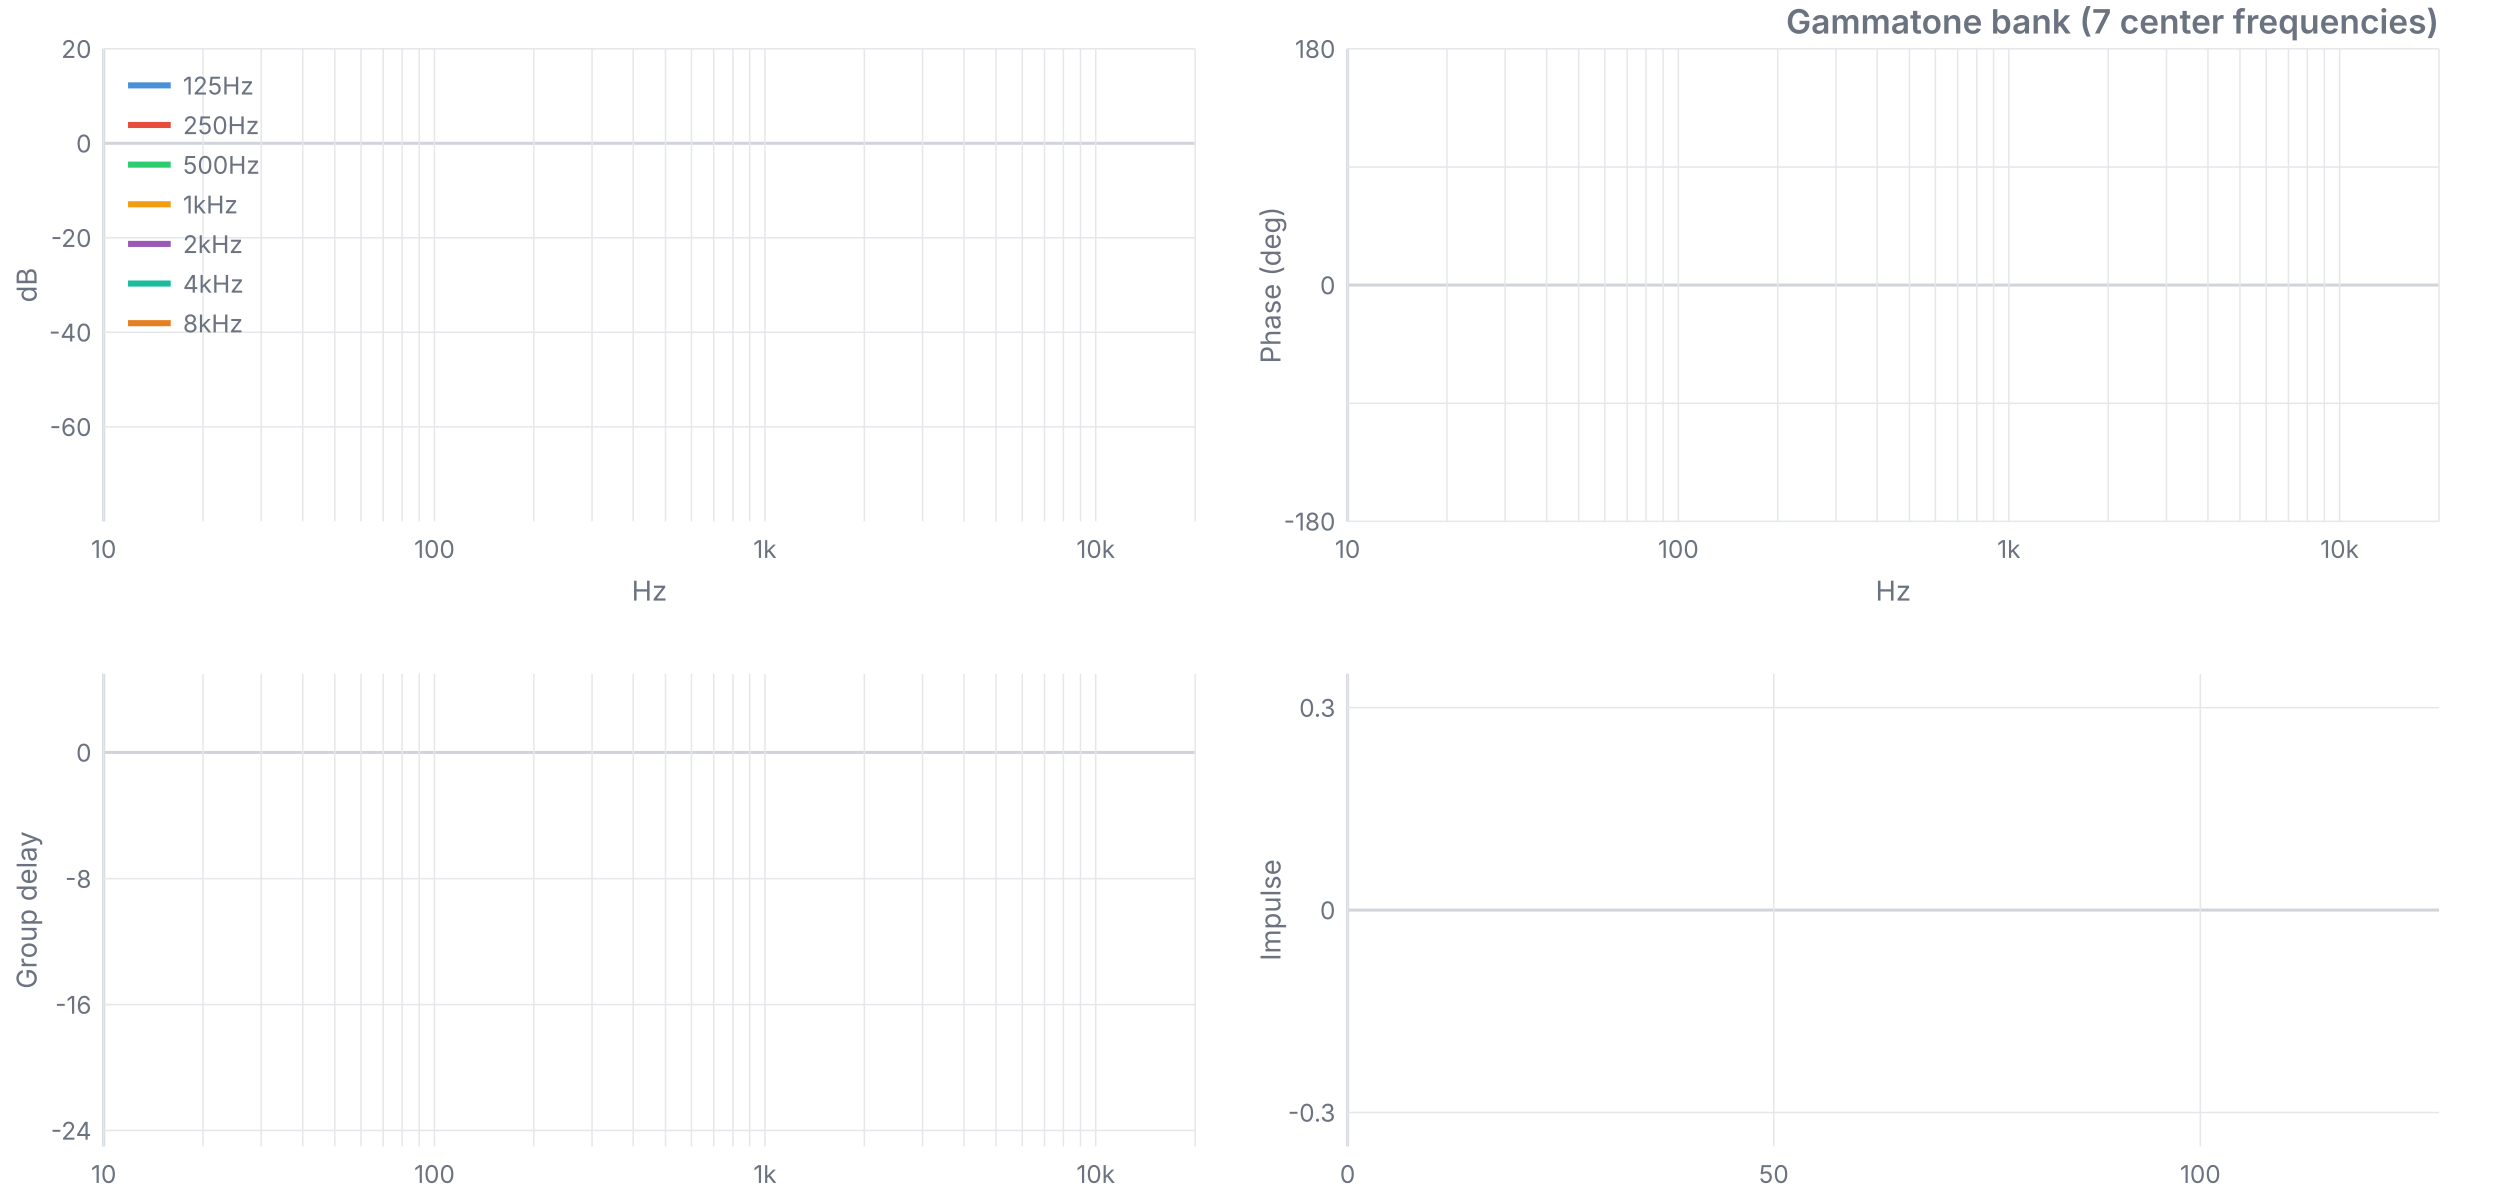
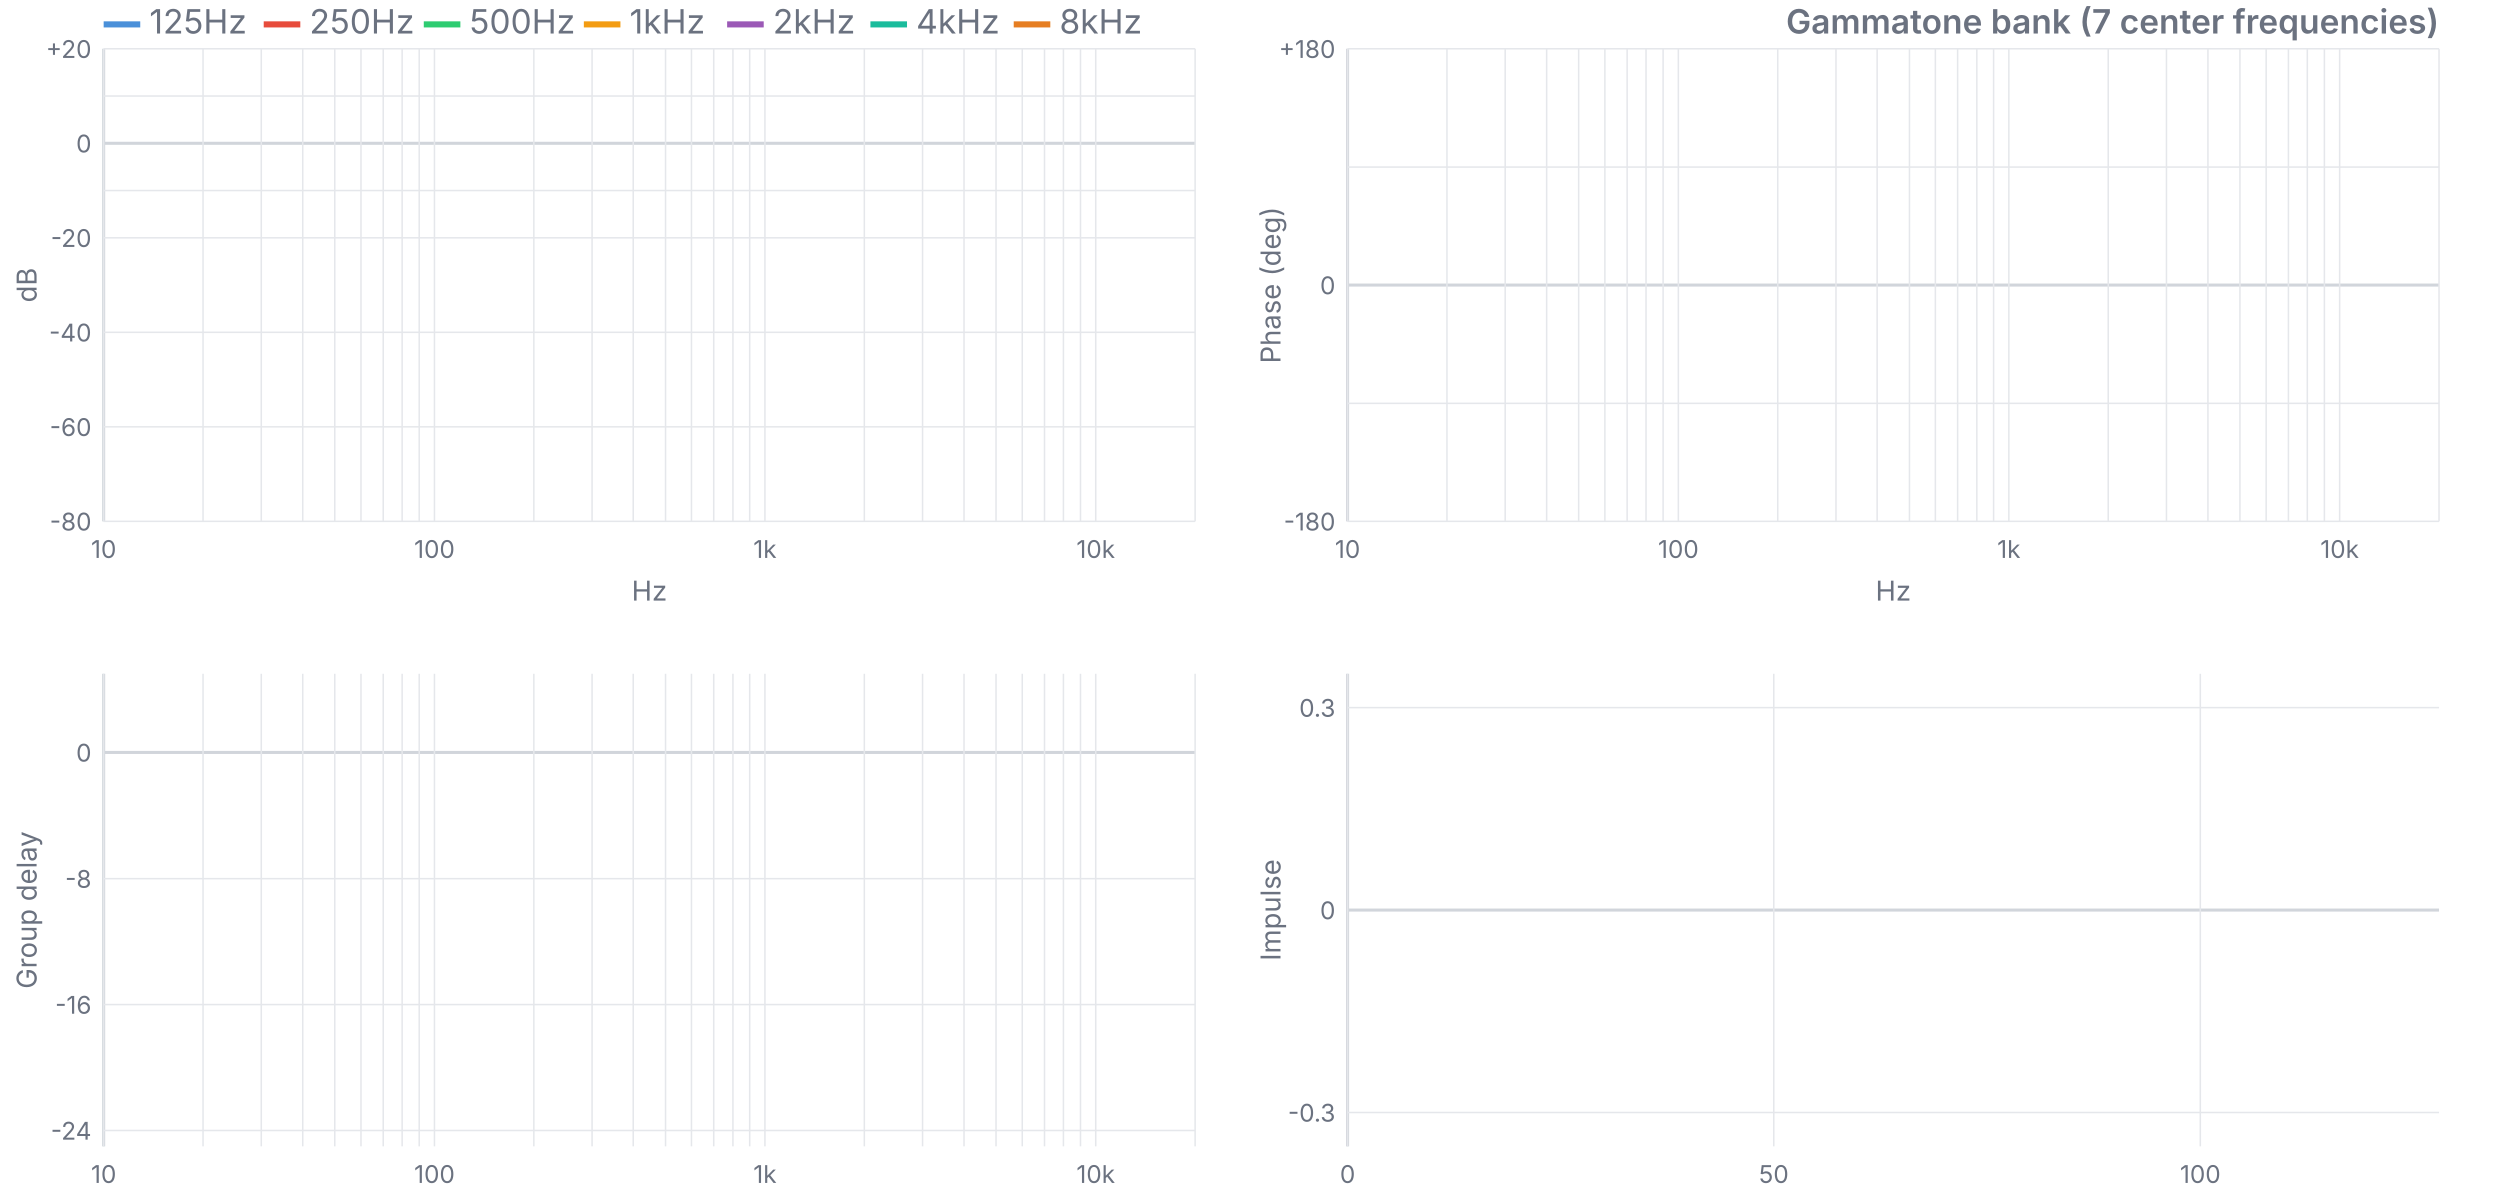
<svg xmlns="http://www.w3.org/2000/svg" viewBox="0 0 820 392" style="font-family:system-ui,-apple-system,sans-serif">
+   <defs>
+     <clipPath id="clip1">
+       <rect x="34" y="16" width="358" height="155" />
+     </clipPath>
+     <clipPath id="clip2">
+       <rect x="442" y="16" width="358" height="155" />
+     </clipPath>
+     <clipPath id="clip3">
+       <rect x="34" y="221" width="358" height="155" />
+     </clipPath>
+     <clipPath id="clip4">
+       <rect x="442" y="221" width="358" height="155" />
+     </clipPath>
+   </defs>
  <text x="800" y="11" text-anchor="end" font-size="11" font-weight="600" fill="#6b7280">Gammatone bank (7 center frequencies)</text>
  <line x1="34" y1="16" x2="34" y2="171" stroke="#d1d5db" />
  <line x1="34" y1="47.0" x2="392" y2="47.0" stroke="#d1d5db" />
  <text x="213" y="197" text-anchor="middle" font-size="9" fill="#6b7280">Hz</text>
  <text x="12" y="93.5" text-anchor="middle" font-size="9" fill="#6b7280" transform="rotate(-90 12 93.5)">dB</text>
  <line x1="66.6" y1="16" x2="66.6" y2="171" stroke="#e5e7eb" stroke-width="0.5" />
  <line x1="85.7" y1="16" x2="85.7" y2="171" stroke="#e5e7eb" stroke-width="0.5" />
  <line x1="99.3" y1="16" x2="99.3" y2="171" stroke="#e5e7eb" stroke-width="0.5" />
  <line x1="109.8" y1="16" x2="109.8" y2="171" stroke="#e5e7eb" stroke-width="0.5" />
  <line x1="118.4" y1="16" x2="118.4" y2="171" stroke="#e5e7eb" stroke-width="0.5" />
  <line x1="125.7" y1="16" x2="125.7" y2="171" stroke="#e5e7eb" stroke-width="0.5" />
  <line x1="131.9" y1="16" x2="131.9" y2="171" stroke="#e5e7eb" stroke-width="0.5" />
  <line x1="137.5" y1="16" x2="137.5" y2="171" stroke="#e5e7eb" stroke-width="0.5" />
  <line x1="175.1" y1="16" x2="175.1" y2="171" stroke="#e5e7eb" stroke-width="0.5" />
  <line x1="194.2" y1="16" x2="194.2" y2="171" stroke="#e5e7eb" stroke-width="0.5" />
  <line x1="207.7" y1="16" x2="207.7" y2="171" stroke="#e5e7eb" stroke-width="0.5" />
  <line x1="218.3" y1="16" x2="218.3" y2="171" stroke="#e5e7eb" stroke-width="0.5" />
  <line x1="226.8" y1="16" x2="226.8" y2="171" stroke="#e5e7eb" stroke-width="0.5" />
  <line x1="234.1" y1="16" x2="234.1" y2="171" stroke="#e5e7eb" stroke-width="0.5" />
  <line x1="240.4" y1="16" x2="240.4" y2="171" stroke="#e5e7eb" stroke-width="0.5" />
  <line x1="245.9" y1="16" x2="245.9" y2="171" stroke="#e5e7eb" stroke-width="0.5" />
  <line x1="283.5" y1="16" x2="283.5" y2="171" stroke="#e5e7eb" stroke-width="0.5" />
  <line x1="302.6" y1="16" x2="302.6" y2="171" stroke="#e5e7eb" stroke-width="0.5" />
  <line x1="316.2" y1="16" x2="316.2" y2="171" stroke="#e5e7eb" stroke-width="0.5" />
  <line x1="326.7" y1="16" x2="326.7" y2="171" stroke="#e5e7eb" stroke-width="0.5" />
  <line x1="335.3" y1="16" x2="335.3" y2="171" stroke="#e5e7eb" stroke-width="0.5" />
  <line x1="342.6" y1="16" x2="342.6" y2="171" stroke="#e5e7eb" stroke-width="0.5" />
  <line x1="348.8" y1="16" x2="348.8" y2="171" stroke="#e5e7eb" stroke-width="0.5" />
  <line x1="354.4" y1="16" x2="354.4" y2="171" stroke="#e5e7eb" stroke-width="0.5" />
  <line x1="392.0" y1="16" x2="392.0" y2="171" stroke="#e5e7eb" stroke-width="0.5" />
  <line x1="34.0" y1="16" x2="34.0" y2="171" stroke="#e5e7eb" stroke-width="0.5" />
  <text x="34.0" y="183" text-anchor="middle" font-size="8" fill="#6b7280">10</text>
  <line x1="142.5" y1="16" x2="142.5" y2="171" stroke="#e5e7eb" stroke-width="0.5" />
  <text x="142.5" y="183" text-anchor="middle" font-size="8" fill="#6b7280">100</text>
  <line x1="250.9" y1="16" x2="250.9" y2="171" stroke="#e5e7eb" stroke-width="0.5" />
  <text x="250.9" y="183" text-anchor="middle" font-size="8" fill="#6b7280">1k</text>
  <line x1="359.4" y1="16" x2="359.4" y2="171" stroke="#e5e7eb" stroke-width="0.5" />
  <text x="359.4" y="183" text-anchor="middle" font-size="8" fill="#6b7280">10k</text>
+   <line x1="34" y1="171.0" x2="392" y2="171.0" stroke="#e5e7eb" stroke-width="0.5" />
  <line x1="34" y1="140.0" x2="392" y2="140.0" stroke="#e5e7eb" stroke-width="0.5" />
  <line x1="34" y1="109.0" x2="392" y2="109.0" stroke="#e5e7eb" stroke-width="0.5" />
  <line x1="34" y1="78.0" x2="392" y2="78.0" stroke="#e5e7eb" stroke-width="0.5" />
  <line x1="34" y1="16.0" x2="392" y2="16.0" stroke="#e5e7eb" stroke-width="0.5" />
+   <line x1="34" y1="62.5" x2="392" y2="62.5" stroke="#e5e7eb" stroke-width="0.5" />
+   <line x1="34" y1="31.5" x2="392" y2="31.5" stroke="#e5e7eb" stroke-width="0.5" />
+   <text x="30" y="174.0" text-anchor="end" font-size="8" fill="#6b7280">-80</text>
  <text x="30" y="143.0" text-anchor="end" font-size="8" fill="#6b7280">-60</text>
  <text x="30" y="112.0" text-anchor="end" font-size="8" fill="#6b7280">-40</text>
  <text x="30" y="81.0" text-anchor="end" font-size="8" fill="#6b7280">-20</text>
  <text x="30" y="50.0" text-anchor="end" font-size="8" fill="#6b7280">0</text>
-   <text x="30" y="19.0" text-anchor="end" font-size="8" fill="#6b7280">20</text>
+   <text x="30" y="19.0" text-anchor="end" font-size="8" fill="#6b7280">+20</text>
  <line x1="442" y1="16" x2="442" y2="171" stroke="#d1d5db" />
  <line x1="442" y1="93.5" x2="800" y2="93.5" stroke="#d1d5db" />
  <text x="621" y="197" text-anchor="middle" font-size="9" fill="#6b7280">Hz</text>
  <text x="420" y="93.5" text-anchor="middle" font-size="9" fill="#6b7280" transform="rotate(-90 420 93.5)">Phase (deg)</text>
  <line x1="474.6" y1="16" x2="474.6" y2="171" stroke="#e5e7eb" stroke-width="0.5" />
  <line x1="493.7" y1="16" x2="493.7" y2="171" stroke="#e5e7eb" stroke-width="0.5" />
  <line x1="507.3" y1="16" x2="507.3" y2="171" stroke="#e5e7eb" stroke-width="0.5" />
  <line x1="517.8" y1="16" x2="517.8" y2="171" stroke="#e5e7eb" stroke-width="0.5" />
  <line x1="526.4" y1="16" x2="526.4" y2="171" stroke="#e5e7eb" stroke-width="0.5" />
  <line x1="533.7" y1="16" x2="533.7" y2="171" stroke="#e5e7eb" stroke-width="0.5" />
  <line x1="539.9" y1="16" x2="539.9" y2="171" stroke="#e5e7eb" stroke-width="0.5" />
  <line x1="545.5" y1="16" x2="545.5" y2="171" stroke="#e5e7eb" stroke-width="0.5" />
  <line x1="583.1" y1="16" x2="583.1" y2="171" stroke="#e5e7eb" stroke-width="0.5" />
  <line x1="602.2" y1="16" x2="602.2" y2="171" stroke="#e5e7eb" stroke-width="0.5" />
  <line x1="615.7" y1="16" x2="615.7" y2="171" stroke="#e5e7eb" stroke-width="0.5" />
  <line x1="626.3" y1="16" x2="626.3" y2="171" stroke="#e5e7eb" stroke-width="0.5" />
  <line x1="634.8" y1="16" x2="634.8" y2="171" stroke="#e5e7eb" stroke-width="0.5" />
  <line x1="642.1" y1="16" x2="642.1" y2="171" stroke="#e5e7eb" stroke-width="0.5" />
  <line x1="648.4" y1="16" x2="648.4" y2="171" stroke="#e5e7eb" stroke-width="0.5" />
  <line x1="653.9" y1="16" x2="653.9" y2="171" stroke="#e5e7eb" stroke-width="0.5" />
  <line x1="691.5" y1="16" x2="691.5" y2="171" stroke="#e5e7eb" stroke-width="0.5" />
  <line x1="710.6" y1="16" x2="710.6" y2="171" stroke="#e5e7eb" stroke-width="0.5" />
  <line x1="724.2" y1="16" x2="724.2" y2="171" stroke="#e5e7eb" stroke-width="0.5" />
  <line x1="734.7" y1="16" x2="734.7" y2="171" stroke="#e5e7eb" stroke-width="0.5" />
  <line x1="743.3" y1="16" x2="743.3" y2="171" stroke="#e5e7eb" stroke-width="0.5" />
  <line x1="750.6" y1="16" x2="750.6" y2="171" stroke="#e5e7eb" stroke-width="0.5" />
  <line x1="756.8" y1="16" x2="756.8" y2="171" stroke="#e5e7eb" stroke-width="0.5" />
  <line x1="762.4" y1="16" x2="762.4" y2="171" stroke="#e5e7eb" stroke-width="0.5" />
  <line x1="800.0" y1="16" x2="800.0" y2="171" stroke="#e5e7eb" stroke-width="0.5" />
  <line x1="442.0" y1="16" x2="442.0" y2="171" stroke="#e5e7eb" stroke-width="0.5" />
  <text x="442.0" y="183" text-anchor="middle" font-size="8" fill="#6b7280">10</text>
  <line x1="550.5" y1="16" x2="550.5" y2="171" stroke="#e5e7eb" stroke-width="0.5" />
  <text x="550.5" y="183" text-anchor="middle" font-size="8" fill="#6b7280">100</text>
  <line x1="658.9" y1="16" x2="658.9" y2="171" stroke="#e5e7eb" stroke-width="0.5" />
  <text x="658.9" y="183" text-anchor="middle" font-size="8" fill="#6b7280">1k</text>
  <line x1="767.4" y1="16" x2="767.4" y2="171" stroke="#e5e7eb" stroke-width="0.5" />
  <text x="767.4" y="183" text-anchor="middle" font-size="8" fill="#6b7280">10k</text>
  <line x1="442" y1="54.8" x2="800" y2="54.8" stroke="#e5e7eb" stroke-width="0.5" />
  <line x1="442" y1="132.3" x2="800" y2="132.3" stroke="#e5e7eb" stroke-width="0.5" />
  <line x1="442" y1="16.0" x2="800" y2="16.0" stroke="#e5e7eb" stroke-width="0.5" />
-   <text x="438" y="19.0" text-anchor="end" font-size="8" fill="#6b7280">180</text>
+   <text x="438" y="19.0" text-anchor="end" font-size="8" fill="#6b7280">+180</text>
  <text x="438" y="96.5" text-anchor="end" font-size="8" fill="#6b7280">0</text>
  <line x1="442" y1="171.0" x2="800" y2="171.0" stroke="#e5e7eb" stroke-width="0.5" />
  <text x="438" y="174.0" text-anchor="end" font-size="8" fill="#6b7280">-180</text>
  <line x1="34" y1="221" x2="34" y2="376" stroke="#d1d5db" />
  <line x1="34" y1="246.8" x2="392" y2="246.8" stroke="#d1d5db" />
  <text x="213" y="402" text-anchor="middle" font-size="9" fill="#6b7280">Hz</text>
  <text x="12" y="298.5" text-anchor="middle" font-size="9" fill="#6b7280" transform="rotate(-90 12 298.5)">Group delay</text>
  <line x1="66.6" y1="221" x2="66.6" y2="376" stroke="#e5e7eb" stroke-width="0.5" />
  <line x1="85.7" y1="221" x2="85.7" y2="376" stroke="#e5e7eb" stroke-width="0.5" />
  <line x1="99.3" y1="221" x2="99.3" y2="376" stroke="#e5e7eb" stroke-width="0.5" />
  <line x1="109.8" y1="221" x2="109.8" y2="376" stroke="#e5e7eb" stroke-width="0.5" />
  <line x1="118.4" y1="221" x2="118.4" y2="376" stroke="#e5e7eb" stroke-width="0.5" />
  <line x1="125.7" y1="221" x2="125.7" y2="376" stroke="#e5e7eb" stroke-width="0.5" />
  <line x1="131.9" y1="221" x2="131.9" y2="376" stroke="#e5e7eb" stroke-width="0.5" />
  <line x1="137.5" y1="221" x2="137.5" y2="376" stroke="#e5e7eb" stroke-width="0.5" />
  <line x1="175.1" y1="221" x2="175.1" y2="376" stroke="#e5e7eb" stroke-width="0.5" />
  <line x1="194.2" y1="221" x2="194.2" y2="376" stroke="#e5e7eb" stroke-width="0.5" />
  <line x1="207.7" y1="221" x2="207.7" y2="376" stroke="#e5e7eb" stroke-width="0.5" />
  <line x1="218.3" y1="221" x2="218.3" y2="376" stroke="#e5e7eb" stroke-width="0.5" />
  <line x1="226.8" y1="221" x2="226.8" y2="376" stroke="#e5e7eb" stroke-width="0.5" />
  <line x1="234.1" y1="221" x2="234.1" y2="376" stroke="#e5e7eb" stroke-width="0.5" />
  <line x1="240.4" y1="221" x2="240.4" y2="376" stroke="#e5e7eb" stroke-width="0.5" />
  <line x1="245.9" y1="221" x2="245.9" y2="376" stroke="#e5e7eb" stroke-width="0.5" />
  <line x1="283.5" y1="221" x2="283.5" y2="376" stroke="#e5e7eb" stroke-width="0.5" />
  <line x1="302.6" y1="221" x2="302.6" y2="376" stroke="#e5e7eb" stroke-width="0.5" />
  <line x1="316.2" y1="221" x2="316.2" y2="376" stroke="#e5e7eb" stroke-width="0.5" />
  <line x1="326.7" y1="221" x2="326.7" y2="376" stroke="#e5e7eb" stroke-width="0.5" />
  <line x1="335.3" y1="221" x2="335.3" y2="376" stroke="#e5e7eb" stroke-width="0.5" />
  <line x1="342.6" y1="221" x2="342.6" y2="376" stroke="#e5e7eb" stroke-width="0.5" />
  <line x1="348.8" y1="221" x2="348.8" y2="376" stroke="#e5e7eb" stroke-width="0.5" />
  <line x1="354.4" y1="221" x2="354.4" y2="376" stroke="#e5e7eb" stroke-width="0.5" />
  <line x1="392.0" y1="221" x2="392.0" y2="376" stroke="#e5e7eb" stroke-width="0.5" />
  <line x1="34.0" y1="221" x2="34.0" y2="376" stroke="#e5e7eb" stroke-width="0.5" />
  <text x="34.0" y="388" text-anchor="middle" font-size="8" fill="#6b7280">10</text>
  <line x1="142.5" y1="221" x2="142.5" y2="376" stroke="#e5e7eb" stroke-width="0.5" />
  <text x="142.5" y="388" text-anchor="middle" font-size="8" fill="#6b7280">100</text>
  <line x1="250.9" y1="221" x2="250.9" y2="376" stroke="#e5e7eb" stroke-width="0.5" />
  <text x="250.9" y="388" text-anchor="middle" font-size="8" fill="#6b7280">1k</text>
  <line x1="359.4" y1="221" x2="359.4" y2="376" stroke="#e5e7eb" stroke-width="0.5" />
  <text x="359.4" y="388" text-anchor="middle" font-size="8" fill="#6b7280">10k</text>
  <line x1="34" y1="370.8" x2="392" y2="370.8" stroke="#e5e7eb" stroke-width="0.5" />
  <text x="30" y="373.8" text-anchor="end" font-size="8" fill="#6b7280">-24</text>
  <line x1="34" y1="329.5" x2="392" y2="329.5" stroke="#e5e7eb" stroke-width="0.5" />
  <text x="30" y="332.5" text-anchor="end" font-size="8" fill="#6b7280">-16</text>
  <line x1="34" y1="288.2" x2="392" y2="288.2" stroke="#e5e7eb" stroke-width="0.5" />
  <text x="30" y="291.2" text-anchor="end" font-size="8" fill="#6b7280">-8</text>
  <text x="30" y="249.8" text-anchor="end" font-size="8" fill="#6b7280">0</text>
  <line x1="442" y1="221" x2="442" y2="376" stroke="#d1d5db" />
  <line x1="442" y1="298.5" x2="800" y2="298.5" stroke="#d1d5db" />
  <text x="621" y="402" text-anchor="middle" font-size="9" fill="#6b7280">Samples</text>
  <text x="420" y="298.5" text-anchor="middle" font-size="9" fill="#6b7280" transform="rotate(-90 420 298.5)">Impulse</text>
  <line x1="442.0" y1="221" x2="442.0" y2="376" stroke="#e5e7eb" stroke-width="0.5" />
  <text x="442.0" y="388" text-anchor="middle" font-size="8" fill="#6b7280">0</text>
  <line x1="581.8" y1="221" x2="581.8" y2="376" stroke="#e5e7eb" stroke-width="0.5" />
  <text x="581.8" y="388" text-anchor="middle" font-size="8" fill="#6b7280">50</text>
  <line x1="721.7" y1="221" x2="721.7" y2="376" stroke="#e5e7eb" stroke-width="0.5" />
  <text x="721.7" y="388" text-anchor="middle" font-size="8" fill="#6b7280">100</text>
  <line x1="442" y1="364.9" x2="800" y2="364.9" stroke="#e5e7eb" stroke-width="0.5" />
  <text x="438" y="367.9" text-anchor="end" font-size="8" fill="#6b7280">-0.3</text>
  <text x="438" y="301.5" text-anchor="end" font-size="8" fill="#6b7280">0</text>
  <line x1="442" y1="232.1" x2="800" y2="232.1" stroke="#e5e7eb" stroke-width="0.5" />
  <text x="438" y="235.1" text-anchor="end" font-size="8" fill="#6b7280">0.3</text>
-   <polyline points="442.0,NaN 444.8,NaN 447.6,NaN 450.4,NaN 453.2,NaN 456.0,NaN 458.8,NaN 461.6,NaN 464.4,NaN 467.2,NaN 470.0,NaN 472.8,NaN 475.6,NaN 478.4,NaN 481.2,NaN 484.0,NaN 486.8,NaN 489.5,NaN 492.3,NaN 495.1,NaN 497.9,NaN 500.7,NaN 503.5,NaN 506.3,NaN 509.1,NaN 511.9,NaN 514.7,NaN 517.5,NaN 520.3,NaN 523.1,NaN 525.9,NaN 528.7,NaN 531.5,NaN 534.3,NaN 537.1,NaN 539.9,NaN 542.7,NaN 545.5,NaN 548.3,NaN 551.1,NaN 553.9,NaN 556.7,NaN 559.5,NaN 562.3,NaN 565.1,NaN 567.9,NaN 570.7,NaN 573.5,NaN 576.3,NaN 579.0,NaN 581.8,NaN 584.6,NaN 587.4,NaN 590.2,NaN 593.0,NaN 595.8,NaN 598.6,NaN 601.4,NaN 604.2,NaN 607.0,NaN 609.8,NaN 612.6,NaN 615.4,NaN 618.2,NaN 621.0,NaN 623.8,NaN 626.6,NaN 629.4,NaN 632.2,NaN 635.0,NaN 637.8,NaN 640.6,NaN 643.4,NaN 646.2,NaN 649.0,NaN 651.8,NaN 654.6,NaN 657.4,NaN 660.2,NaN 663.0,NaN 665.8,NaN 668.5,NaN 671.3,NaN 674.1,NaN 676.9,NaN 679.7,NaN 682.5,NaN 685.3,NaN 688.1,NaN 690.9,NaN 693.7,NaN 696.5,NaN 699.3,NaN 702.1,NaN 704.9,NaN 707.7,NaN 710.5,NaN 713.3,NaN 716.1,NaN 718.9,NaN 721.7,NaN 724.5,NaN 727.3,NaN 730.1,NaN 732.9,NaN 735.7,NaN 738.5,NaN 741.3,NaN 744.1,NaN 746.9,NaN 749.7,NaN 752.5,NaN 755.3,NaN 758.0,NaN 760.8,NaN 763.6,NaN 766.4,NaN 769.2,NaN 772.0,NaN 774.8,NaN 777.6,NaN 780.4,NaN 783.2,NaN 786.0,NaN 788.8,NaN 791.6,NaN 794.4,NaN 797.2,NaN" fill="none" stroke="#4a90d9" stroke-width="1.2" stroke-linejoin="round" />
-   <polyline points="442.0,NaN 444.8,NaN 447.6,NaN 450.4,NaN 453.2,NaN 456.0,NaN 458.8,NaN 461.6,NaN 464.4,NaN 467.2,NaN 470.0,NaN 472.8,NaN 475.6,NaN 478.4,NaN 481.2,NaN 484.0,NaN 486.8,NaN 489.5,NaN 492.3,NaN 495.1,NaN 497.9,NaN 500.7,NaN 503.5,NaN 506.3,NaN 509.1,NaN 511.9,NaN 514.7,NaN 517.5,NaN 520.3,NaN 523.1,NaN 525.9,NaN 528.7,NaN 531.5,NaN 534.3,NaN 537.1,NaN 539.9,NaN 542.7,NaN 545.5,NaN 548.3,NaN 551.1,NaN 553.9,NaN 556.7,NaN 559.5,NaN 562.3,NaN 565.1,NaN 567.9,NaN 570.7,NaN 573.5,NaN 576.3,NaN 579.0,NaN 581.8,NaN 584.6,NaN 587.4,NaN 590.2,NaN 593.0,NaN 595.8,NaN 598.6,NaN 601.4,NaN 604.2,NaN 607.0,NaN 609.8,NaN 612.6,NaN 615.4,NaN 618.2,NaN 621.0,NaN 623.8,NaN 626.6,NaN 629.4,NaN 632.2,NaN 635.0,NaN 637.8,NaN 640.6,NaN 643.4,NaN 646.2,NaN 649.0,NaN 651.8,NaN 654.6,NaN 657.4,NaN 660.2,NaN 663.0,NaN 665.8,NaN 668.5,NaN 671.3,NaN 674.1,NaN 676.9,NaN 679.7,NaN 682.5,NaN 685.3,NaN 688.1,NaN 690.9,NaN 693.7,NaN 696.5,NaN 699.3,NaN 702.1,NaN 704.9,NaN 707.7,NaN 710.5,NaN 713.3,NaN 716.1,NaN 718.9,NaN 721.7,NaN 724.5,NaN 727.3,NaN 730.1,NaN 732.9,NaN 735.7,NaN 738.5,NaN 741.3,NaN 744.1,NaN 746.9,NaN 749.7,NaN 752.5,NaN 755.3,NaN 758.0,NaN 760.8,NaN 763.6,NaN 766.4,NaN 769.2,NaN 772.0,NaN 774.8,NaN 777.6,NaN 780.4,NaN 783.2,NaN 786.0,NaN 788.8,NaN 791.6,NaN 794.4,NaN 797.2,NaN" fill="none" stroke="#e74c3c" stroke-width="1.2" stroke-linejoin="round" />
-   <polyline points="442.0,NaN 444.8,NaN 447.6,NaN 450.4,NaN 453.2,NaN 456.0,NaN 458.8,NaN 461.6,NaN 464.4,NaN 467.2,NaN 470.0,NaN 472.8,NaN 475.6,NaN 478.4,NaN 481.2,NaN 484.0,NaN 486.8,NaN 489.5,NaN 492.3,NaN 495.1,NaN 497.9,NaN 500.7,NaN 503.5,NaN 506.3,NaN 509.1,NaN 511.9,NaN 514.7,NaN 517.5,NaN 520.3,NaN 523.1,NaN 525.9,NaN 528.7,NaN 531.5,NaN 534.3,NaN 537.1,NaN 539.9,NaN 542.7,NaN 545.5,NaN 548.3,NaN 551.1,NaN 553.9,NaN 556.7,NaN 559.5,NaN 562.3,NaN 565.1,NaN 567.9,NaN 570.7,NaN 573.5,NaN 576.3,NaN 579.0,NaN 581.8,NaN 584.6,NaN 587.4,NaN 590.2,NaN 593.0,NaN 595.8,NaN 598.6,NaN 601.4,NaN 604.2,NaN 607.0,NaN 609.8,NaN 612.6,NaN 615.4,NaN 618.2,NaN 621.0,NaN 623.8,NaN 626.6,NaN 629.4,NaN 632.2,NaN 635.0,NaN 637.8,NaN 640.6,NaN 643.4,NaN 646.2,NaN 649.0,NaN 651.8,NaN 654.6,NaN 657.4,NaN 660.2,NaN 663.0,NaN 665.8,NaN 668.5,NaN 671.3,NaN 674.1,NaN 676.9,NaN 679.7,NaN 682.5,NaN 685.3,NaN 688.1,NaN 690.9,NaN 693.7,NaN 696.5,NaN 699.3,NaN 702.1,NaN 704.9,NaN 707.7,NaN 710.5,NaN 713.3,NaN 716.1,NaN 718.9,NaN 721.7,NaN 724.5,NaN 727.3,NaN 730.1,NaN 732.9,NaN 735.7,NaN 738.5,NaN 741.3,NaN 744.1,NaN 746.9,NaN 749.7,NaN 752.5,NaN 755.3,NaN 758.0,NaN 760.8,NaN 763.6,NaN 766.4,NaN 769.2,NaN 772.0,NaN 774.8,NaN 777.6,NaN 780.4,NaN 783.2,NaN 786.0,NaN 788.8,NaN 791.6,NaN 794.4,NaN 797.2,NaN" fill="none" stroke="#2ecc71" stroke-width="1.2" stroke-linejoin="round" />
-   <polyline points="442.0,NaN 444.8,NaN 447.6,NaN 450.4,NaN 453.2,NaN 456.0,NaN 458.8,NaN 461.6,NaN 464.4,NaN 467.2,NaN 470.0,NaN 472.8,NaN 475.6,NaN 478.4,NaN 481.2,NaN 484.0,NaN 486.8,NaN 489.5,NaN 492.3,NaN 495.1,NaN 497.9,NaN 500.7,NaN 503.5,NaN 506.3,NaN 509.1,NaN 511.9,NaN 514.7,NaN 517.5,NaN 520.3,NaN 523.1,NaN 525.9,NaN 528.7,NaN 531.5,NaN 534.3,NaN 537.1,NaN 539.9,NaN 542.7,NaN 545.5,NaN 548.3,NaN 551.1,NaN 553.9,NaN 556.7,NaN 559.5,NaN 562.3,NaN 565.1,NaN 567.9,NaN 570.7,NaN 573.5,NaN 576.3,NaN 579.0,NaN 581.8,NaN 584.6,NaN 587.4,NaN 590.2,NaN 593.0,NaN 595.8,NaN 598.6,NaN 601.4,NaN 604.2,NaN 607.0,NaN 609.8,NaN 612.6,NaN 615.4,NaN 618.2,NaN 621.0,NaN 623.8,NaN 626.6,NaN 629.4,NaN 632.2,NaN 635.0,NaN 637.8,NaN 640.6,NaN 643.4,NaN 646.2,NaN 649.0,NaN 651.8,NaN 654.6,NaN 657.4,NaN 660.2,NaN 663.0,NaN 665.8,NaN 668.5,NaN 671.3,NaN 674.1,NaN 676.9,NaN 679.7,NaN 682.5,NaN 685.3,NaN 688.1,NaN 690.9,NaN 693.7,NaN 696.5,NaN 699.3,NaN 702.1,NaN 704.9,NaN 707.7,NaN 710.5,NaN 713.3,NaN 716.1,NaN 718.9,NaN 721.7,NaN 724.5,NaN 727.3,NaN 730.1,NaN 732.9,NaN 735.7,NaN 738.5,NaN 741.3,NaN 744.1,NaN 746.9,NaN 749.7,NaN 752.5,NaN 755.3,NaN 758.0,NaN 760.8,NaN 763.6,NaN 766.4,NaN 769.2,NaN 772.0,NaN 774.8,NaN 777.6,NaN 780.4,NaN 783.2,NaN 786.0,NaN 788.8,NaN 791.6,NaN 794.4,NaN 797.2,NaN" fill="none" stroke="#f39c12" stroke-width="1.2" stroke-linejoin="round" />
-   <polyline points="442.0,NaN 444.8,NaN 447.6,NaN 450.4,NaN 453.2,NaN 456.0,NaN 458.8,NaN 461.6,NaN 464.4,NaN 467.2,NaN 470.0,NaN 472.8,NaN 475.6,NaN 478.4,NaN 481.2,NaN 484.0,NaN 486.8,NaN 489.5,NaN 492.3,NaN 495.1,NaN 497.9,NaN 500.7,NaN 503.5,NaN 506.3,NaN 509.1,NaN 511.9,NaN 514.7,NaN 517.5,NaN 520.3,NaN 523.1,NaN 525.9,NaN 528.7,NaN 531.5,NaN 534.3,NaN 537.1,NaN 539.9,NaN 542.7,NaN 545.5,NaN 548.3,NaN 551.1,NaN 553.9,NaN 556.7,NaN 559.5,NaN 562.3,NaN 565.1,NaN 567.9,NaN 570.7,NaN 573.5,NaN 576.3,NaN 579.0,NaN 581.8,NaN 584.6,NaN 587.4,NaN 590.2,NaN 593.0,NaN 595.8,NaN 598.6,NaN 601.4,NaN 604.2,NaN 607.0,NaN 609.8,NaN 612.6,NaN 615.4,NaN 618.2,NaN 621.0,NaN 623.8,NaN 626.6,NaN 629.4,NaN 632.2,NaN 635.0,NaN 637.8,NaN 640.6,NaN 643.4,NaN 646.2,NaN 649.0,NaN 651.8,NaN 654.6,NaN 657.4,NaN 660.2,NaN 663.0,NaN 665.8,NaN 668.5,NaN 671.3,NaN 674.1,NaN 676.9,NaN 679.7,NaN 682.5,NaN 685.3,NaN 688.1,NaN 690.9,NaN 693.7,NaN 696.5,NaN 699.3,NaN 702.1,NaN 704.9,NaN 707.7,NaN 710.5,NaN 713.3,NaN 716.1,NaN 718.9,NaN 721.7,NaN 724.5,NaN 727.3,NaN 730.1,NaN 732.9,NaN 735.7,NaN 738.5,NaN 741.3,NaN 744.1,NaN 746.9,NaN 749.7,NaN 752.5,NaN 755.3,NaN 758.0,NaN 760.8,NaN 763.6,NaN 766.4,NaN 769.2,NaN 772.0,NaN 774.8,NaN 777.6,NaN 780.4,NaN 783.2,NaN 786.0,NaN 788.8,NaN 791.6,NaN 794.4,NaN 797.2,NaN" fill="none" stroke="#9b59b6" stroke-width="1.2" stroke-linejoin="round" />
-   <polyline points="442.0,NaN 444.8,NaN 447.6,NaN 450.4,NaN 453.2,NaN 456.0,NaN 458.8,NaN 461.6,NaN 464.4,NaN 467.2,NaN 470.0,NaN 472.8,NaN 475.6,NaN 478.4,NaN 481.2,NaN 484.0,NaN 486.8,NaN 489.5,NaN 492.3,NaN 495.1,NaN 497.9,NaN 500.7,NaN 503.5,NaN 506.3,NaN 509.1,NaN 511.9,NaN 514.7,NaN 517.5,NaN 520.3,NaN 523.1,NaN 525.9,NaN 528.7,NaN 531.5,NaN 534.3,NaN 537.1,NaN 539.9,NaN 542.7,NaN 545.5,NaN 548.3,NaN 551.1,NaN 553.9,NaN 556.7,NaN 559.5,NaN 562.3,NaN 565.1,NaN 567.9,NaN 570.7,NaN 573.5,NaN 576.3,NaN 579.0,NaN 581.8,NaN 584.6,NaN 587.4,NaN 590.2,NaN 593.0,NaN 595.8,NaN 598.6,NaN 601.4,NaN 604.2,NaN 607.0,NaN 609.8,NaN 612.6,NaN 615.4,NaN 618.2,NaN 621.0,NaN 623.8,NaN 626.6,NaN 629.4,NaN 632.2,NaN 635.0,NaN 637.8,NaN 640.6,NaN 643.4,NaN 646.2,NaN 649.0,NaN 651.8,NaN 654.6,NaN 657.4,NaN 660.2,NaN 663.0,NaN 665.8,NaN 668.5,NaN 671.3,NaN 674.1,NaN 676.9,NaN 679.7,NaN 682.5,NaN 685.3,NaN 688.1,NaN 690.9,NaN 693.7,NaN 696.5,NaN 699.3,NaN 702.1,NaN 704.9,NaN 707.7,NaN 710.5,NaN 713.3,NaN 716.1,NaN 718.9,NaN 721.7,NaN 724.5,NaN 727.3,NaN 730.1,NaN 732.9,NaN 735.7,NaN 738.5,NaN 741.3,NaN 744.1,NaN 746.9,NaN 749.7,NaN 752.5,NaN 755.3,NaN 758.0,NaN 760.8,NaN 763.6,NaN 766.4,NaN 769.2,NaN 772.0,NaN 774.8,NaN 777.6,NaN 780.4,NaN 783.2,NaN 786.0,NaN 788.8,NaN 791.6,NaN 794.4,NaN 797.2,NaN" fill="none" stroke="#1abc9c" stroke-width="1.2" stroke-linejoin="round" />
-   <polyline points="442.0,NaN 444.8,NaN 447.6,NaN 450.4,NaN 453.2,NaN 456.0,NaN 458.8,NaN 461.6,NaN 464.4,NaN 467.2,NaN 470.0,NaN 472.8,NaN 475.6,NaN 478.4,NaN 481.2,NaN 484.0,NaN 486.8,NaN 489.5,NaN 492.3,NaN 495.1,NaN 497.9,NaN 500.7,NaN 503.5,NaN 506.3,NaN 509.1,NaN 511.9,NaN 514.7,NaN 517.5,NaN 520.3,NaN 523.1,NaN 525.9,NaN 528.7,NaN 531.5,NaN 534.3,NaN 537.1,NaN 539.9,NaN 542.7,NaN 545.5,NaN 548.3,NaN 551.1,NaN 553.9,NaN 556.7,NaN 559.5,NaN 562.3,NaN 565.1,NaN 567.9,NaN 570.7,NaN 573.5,NaN 576.3,NaN 579.0,NaN 581.8,NaN 584.6,NaN 587.4,NaN 590.2,NaN 593.0,NaN 595.8,NaN 598.6,NaN 601.4,NaN 604.2,NaN 607.0,NaN 609.8,NaN 612.6,NaN 615.4,NaN 618.2,NaN 621.0,NaN 623.8,NaN 626.6,NaN 629.4,NaN 632.2,NaN 635.0,NaN 637.8,NaN 640.6,NaN 643.4,NaN 646.2,NaN 649.0,NaN 651.8,NaN 654.6,NaN 657.4,NaN 660.2,NaN 663.0,NaN 665.8,NaN 668.5,NaN 671.3,NaN 674.1,NaN 676.9,NaN 679.7,NaN 682.5,NaN 685.3,NaN 688.1,NaN 690.9,NaN 693.7,NaN 696.5,NaN 699.3,NaN 702.1,NaN 704.9,NaN 707.7,NaN 710.5,NaN 713.3,NaN 716.1,NaN 718.9,NaN 721.7,NaN 724.5,NaN 727.3,NaN 730.1,NaN 732.9,NaN 735.7,NaN 738.5,NaN 741.3,NaN 744.1,NaN 746.9,NaN 749.7,NaN 752.5,NaN 755.3,NaN 758.0,NaN 760.8,NaN 763.6,NaN 766.4,NaN 769.2,NaN 772.0,NaN 774.8,NaN 777.6,NaN 780.4,NaN 783.2,NaN 786.0,NaN 788.8,NaN 791.6,NaN 794.4,NaN 797.2,NaN" fill="none" stroke="#e67e22" stroke-width="1.2" stroke-linejoin="round" />
-   <line x1="42" y1="28" x2="56" y2="28" stroke="#4a90d9" stroke-width="2" />
-   <text x="60" y="31.0" font-size="8" fill="#6b7280">125Hz</text>
-   <line x1="42" y1="41" x2="56" y2="41" stroke="#e74c3c" stroke-width="2" />
-   <text x="60" y="44.0" font-size="8" fill="#6b7280">250Hz</text>
-   <line x1="42" y1="54" x2="56" y2="54" stroke="#2ecc71" stroke-width="2" />
-   <text x="60" y="57.0" font-size="8" fill="#6b7280">500Hz</text>
-   <line x1="42" y1="67" x2="56" y2="67" stroke="#f39c12" stroke-width="2" />
-   <text x="60" y="70.0" font-size="8" fill="#6b7280">1kHz</text>
-   <line x1="42" y1="80" x2="56" y2="80" stroke="#9b59b6" stroke-width="2" />
-   <text x="60" y="83.0" font-size="8" fill="#6b7280">2kHz</text>
-   <line x1="42" y1="93" x2="56" y2="93" stroke="#1abc9c" stroke-width="2" />
-   <text x="60" y="96.0" font-size="8" fill="#6b7280">4kHz</text>
-   <line x1="42" y1="106" x2="56" y2="106" stroke="#e67e22" stroke-width="2" />
-   <text x="60" y="109.0" font-size="8" fill="#6b7280">8kHz</text>
+   <g clip-path="url(#clip4)">
+     <polyline points="442.0,NaN 444.8,NaN 447.6,NaN 450.4,NaN 453.2,NaN 456.0,NaN 458.8,NaN 461.6,NaN 464.4,NaN 467.2,NaN 470.0,NaN 472.8,NaN 475.6,NaN 478.4,NaN 481.2,NaN 484.0,NaN 486.8,NaN 489.5,NaN 492.3,NaN 495.1,NaN 497.9,NaN 500.7,NaN 503.5,NaN 506.3,NaN 509.1,NaN 511.9,NaN 514.7,NaN 517.5,NaN 520.3,NaN 523.1,NaN 525.9,NaN 528.7,NaN 531.5,NaN 534.3,NaN 537.1,NaN 539.9,NaN 542.7,NaN 545.5,NaN 548.3,NaN 551.1,NaN 553.9,NaN 556.7,NaN 559.5,NaN 562.3,NaN 565.1,NaN 567.9,NaN 570.7,NaN 573.5,NaN 576.3,NaN 579.0,NaN 581.8,NaN 584.6,NaN 587.4,NaN 590.2,NaN 593.0,NaN 595.8,NaN 598.6,NaN 601.4,NaN 604.2,NaN 607.0,NaN 609.8,NaN 612.6,NaN 615.4,NaN 618.2,NaN 621.0,NaN 623.8,NaN 626.6,NaN 629.4,NaN 632.2,NaN 635.0,NaN 637.8,NaN 640.6,NaN 643.4,NaN 646.2,NaN 649.0,NaN 651.8,NaN 654.6,NaN 657.4,NaN 660.2,NaN 663.0,NaN 665.8,NaN 668.5,NaN 671.3,NaN 674.1,NaN 676.9,NaN 679.7,NaN 682.5,NaN 685.3,NaN 688.1,NaN 690.9,NaN 693.7,NaN 696.5,NaN 699.3,NaN 702.1,NaN 704.9,NaN 707.7,NaN 710.5,NaN 713.3,NaN 716.1,NaN 718.9,NaN 721.7,NaN 724.5,NaN 727.3,NaN 730.1,NaN 732.9,NaN 735.7,NaN 738.5,NaN 741.3,NaN 744.1,NaN 746.9,NaN 749.7,NaN 752.5,NaN 755.3,NaN 758.0,NaN 760.8,NaN 763.6,NaN 766.4,NaN 769.2,NaN 772.0,NaN 774.8,NaN 777.6,NaN 780.4,NaN 783.2,NaN 786.0,NaN 788.8,NaN 791.6,NaN 794.4,NaN 797.2,NaN" fill="none" stroke="#4a90d9" stroke-width="1.2" stroke-linejoin="round" />
+   </g>
+   <g clip-path="url(#clip4)">
+     <polyline points="442.0,NaN 444.8,NaN 447.6,NaN 450.4,NaN 453.2,NaN 456.0,NaN 458.8,NaN 461.6,NaN 464.4,NaN 467.2,NaN 470.0,NaN 472.8,NaN 475.6,NaN 478.4,NaN 481.2,NaN 484.0,NaN 486.8,NaN 489.5,NaN 492.3,NaN 495.1,NaN 497.9,NaN 500.7,NaN 503.5,NaN 506.3,NaN 509.1,NaN 511.9,NaN 514.7,NaN 517.5,NaN 520.3,NaN 523.1,NaN 525.9,NaN 528.7,NaN 531.5,NaN 534.3,NaN 537.1,NaN 539.9,NaN 542.7,NaN 545.5,NaN 548.3,NaN 551.1,NaN 553.9,NaN 556.7,NaN 559.5,NaN 562.3,NaN 565.1,NaN 567.9,NaN 570.7,NaN 573.5,NaN 576.3,NaN 579.0,NaN 581.8,NaN 584.6,NaN 587.4,NaN 590.2,NaN 593.0,NaN 595.8,NaN 598.6,NaN 601.4,NaN 604.2,NaN 607.0,NaN 609.8,NaN 612.6,NaN 615.4,NaN 618.2,NaN 621.0,NaN 623.8,NaN 626.6,NaN 629.4,NaN 632.2,NaN 635.0,NaN 637.8,NaN 640.6,NaN 643.4,NaN 646.2,NaN 649.0,NaN 651.8,NaN 654.6,NaN 657.4,NaN 660.2,NaN 663.0,NaN 665.8,NaN 668.5,NaN 671.3,NaN 674.1,NaN 676.9,NaN 679.7,NaN 682.5,NaN 685.3,NaN 688.1,NaN 690.9,NaN 693.7,NaN 696.5,NaN 699.3,NaN 702.1,NaN 704.9,NaN 707.7,NaN 710.5,NaN 713.3,NaN 716.1,NaN 718.9,NaN 721.7,NaN 724.5,NaN 727.3,NaN 730.1,NaN 732.9,NaN 735.7,NaN 738.5,NaN 741.3,NaN 744.1,NaN 746.9,NaN 749.7,NaN 752.5,NaN 755.3,NaN 758.0,NaN 760.8,NaN 763.6,NaN 766.4,NaN 769.2,NaN 772.0,NaN 774.8,NaN 777.6,NaN 780.4,NaN 783.2,NaN 786.0,NaN 788.8,NaN 791.6,NaN 794.4,NaN 797.2,NaN" fill="none" stroke="#e74c3c" stroke-width="1.2" stroke-linejoin="round" />
+   </g>
+   <g clip-path="url(#clip4)">
+     <polyline points="442.0,NaN 444.8,NaN 447.6,NaN 450.4,NaN 453.2,NaN 456.0,NaN 458.8,NaN 461.6,NaN 464.4,NaN 467.2,NaN 470.0,NaN 472.8,NaN 475.6,NaN 478.4,NaN 481.2,NaN 484.0,NaN 486.8,NaN 489.5,NaN 492.3,NaN 495.1,NaN 497.9,NaN 500.7,NaN 503.5,NaN 506.3,NaN 509.1,NaN 511.9,NaN 514.7,NaN 517.5,NaN 520.3,NaN 523.1,NaN 525.9,NaN 528.7,NaN 531.5,NaN 534.3,NaN 537.1,NaN 539.9,NaN 542.7,NaN 545.5,NaN 548.3,NaN 551.1,NaN 553.9,NaN 556.7,NaN 559.5,NaN 562.3,NaN 565.1,NaN 567.9,NaN 570.7,NaN 573.5,NaN 576.3,NaN 579.0,NaN 581.8,NaN 584.6,NaN 587.4,NaN 590.2,NaN 593.0,NaN 595.8,NaN 598.6,NaN 601.4,NaN 604.2,NaN 607.0,NaN 609.8,NaN 612.6,NaN 615.4,NaN 618.2,NaN 621.0,NaN 623.8,NaN 626.6,NaN 629.4,NaN 632.2,NaN 635.0,NaN 637.8,NaN 640.6,NaN 643.4,NaN 646.2,NaN 649.0,NaN 651.8,NaN 654.6,NaN 657.4,NaN 660.2,NaN 663.0,NaN 665.8,NaN 668.5,NaN 671.3,NaN 674.1,NaN 676.9,NaN 679.7,NaN 682.5,NaN 685.3,NaN 688.1,NaN 690.9,NaN 693.7,NaN 696.5,NaN 699.3,NaN 702.1,NaN 704.9,NaN 707.7,NaN 710.5,NaN 713.3,NaN 716.1,NaN 718.9,NaN 721.7,NaN 724.5,NaN 727.3,NaN 730.1,NaN 732.9,NaN 735.7,NaN 738.5,NaN 741.3,NaN 744.1,NaN 746.9,NaN 749.7,NaN 752.5,NaN 755.3,NaN 758.0,NaN 760.8,NaN 763.6,NaN 766.4,NaN 769.2,NaN 772.0,NaN 774.8,NaN 777.6,NaN 780.4,NaN 783.2,NaN 786.0,NaN 788.8,NaN 791.6,NaN 794.4,NaN 797.2,NaN" fill="none" stroke="#2ecc71" stroke-width="1.2" stroke-linejoin="round" />
+   </g>
+   <g clip-path="url(#clip4)">
+     <polyline points="442.0,NaN 444.8,NaN 447.6,NaN 450.4,NaN 453.2,NaN 456.0,NaN 458.8,NaN 461.6,NaN 464.4,NaN 467.2,NaN 470.0,NaN 472.8,NaN 475.6,NaN 478.4,NaN 481.2,NaN 484.0,NaN 486.8,NaN 489.5,NaN 492.3,NaN 495.1,NaN 497.9,NaN 500.7,NaN 503.5,NaN 506.3,NaN 509.1,NaN 511.9,NaN 514.7,NaN 517.5,NaN 520.3,NaN 523.1,NaN 525.9,NaN 528.7,NaN 531.5,NaN 534.3,NaN 537.1,NaN 539.9,NaN 542.7,NaN 545.5,NaN 548.3,NaN 551.1,NaN 553.9,NaN 556.7,NaN 559.5,NaN 562.3,NaN 565.1,NaN 567.9,NaN 570.7,NaN 573.5,NaN 576.3,NaN 579.0,NaN 581.8,NaN 584.6,NaN 587.4,NaN 590.2,NaN 593.0,NaN 595.8,NaN 598.6,NaN 601.4,NaN 604.2,NaN 607.0,NaN 609.8,NaN 612.6,NaN 615.4,NaN 618.2,NaN 621.0,NaN 623.8,NaN 626.6,NaN 629.4,NaN 632.2,NaN 635.0,NaN 637.8,NaN 640.6,NaN 643.4,NaN 646.2,NaN 649.0,NaN 651.8,NaN 654.6,NaN 657.4,NaN 660.2,NaN 663.0,NaN 665.8,NaN 668.5,NaN 671.3,NaN 674.1,NaN 676.9,NaN 679.7,NaN 682.5,NaN 685.3,NaN 688.1,NaN 690.9,NaN 693.7,NaN 696.5,NaN 699.3,NaN 702.1,NaN 704.9,NaN 707.7,NaN 710.5,NaN 713.3,NaN 716.1,NaN 718.9,NaN 721.7,NaN 724.5,NaN 727.3,NaN 730.1,NaN 732.9,NaN 735.7,NaN 738.5,NaN 741.3,NaN 744.1,NaN 746.9,NaN 749.7,NaN 752.5,NaN 755.3,NaN 758.0,NaN 760.8,NaN 763.6,NaN 766.4,NaN 769.2,NaN 772.0,NaN 774.8,NaN 777.6,NaN 780.4,NaN 783.2,NaN 786.0,NaN 788.8,NaN 791.6,NaN 794.4,NaN 797.2,NaN" fill="none" stroke="#f39c12" stroke-width="1.2" stroke-linejoin="round" />
+   </g>
+   <g clip-path="url(#clip4)">
+     <polyline points="442.0,NaN 444.8,NaN 447.6,NaN 450.4,NaN 453.2,NaN 456.0,NaN 458.8,NaN 461.6,NaN 464.4,NaN 467.2,NaN 470.0,NaN 472.8,NaN 475.6,NaN 478.4,NaN 481.2,NaN 484.0,NaN 486.8,NaN 489.5,NaN 492.3,NaN 495.1,NaN 497.9,NaN 500.7,NaN 503.5,NaN 506.3,NaN 509.1,NaN 511.9,NaN 514.7,NaN 517.5,NaN 520.3,NaN 523.1,NaN 525.9,NaN 528.7,NaN 531.5,NaN 534.3,NaN 537.1,NaN 539.9,NaN 542.7,NaN 545.5,NaN 548.3,NaN 551.1,NaN 553.9,NaN 556.7,NaN 559.5,NaN 562.3,NaN 565.1,NaN 567.9,NaN 570.7,NaN 573.5,NaN 576.3,NaN 579.0,NaN 581.8,NaN 584.6,NaN 587.4,NaN 590.2,NaN 593.0,NaN 595.8,NaN 598.6,NaN 601.4,NaN 604.2,NaN 607.0,NaN 609.8,NaN 612.6,NaN 615.4,NaN 618.2,NaN 621.0,NaN 623.8,NaN 626.6,NaN 629.4,NaN 632.2,NaN 635.0,NaN 637.8,NaN 640.6,NaN 643.4,NaN 646.2,NaN 649.0,NaN 651.8,NaN 654.6,NaN 657.4,NaN 660.2,NaN 663.0,NaN 665.8,NaN 668.5,NaN 671.3,NaN 674.1,NaN 676.9,NaN 679.7,NaN 682.5,NaN 685.3,NaN 688.1,NaN 690.9,NaN 693.7,NaN 696.5,NaN 699.3,NaN 702.1,NaN 704.9,NaN 707.7,NaN 710.5,NaN 713.3,NaN 716.1,NaN 718.9,NaN 721.7,NaN 724.5,NaN 727.3,NaN 730.1,NaN 732.9,NaN 735.7,NaN 738.5,NaN 741.3,NaN 744.1,NaN 746.9,NaN 749.7,NaN 752.5,NaN 755.3,NaN 758.0,NaN 760.8,NaN 763.6,NaN 766.4,NaN 769.2,NaN 772.0,NaN 774.8,NaN 777.6,NaN 780.4,NaN 783.2,NaN 786.0,NaN 788.8,NaN 791.6,NaN 794.4,NaN 797.2,NaN" fill="none" stroke="#9b59b6" stroke-width="1.2" stroke-linejoin="round" />
+   </g>
+   <g clip-path="url(#clip4)">
+     <polyline points="442.0,NaN 444.8,NaN 447.6,NaN 450.4,NaN 453.2,NaN 456.0,NaN 458.8,NaN 461.6,NaN 464.4,NaN 467.2,NaN 470.0,NaN 472.8,NaN 475.6,NaN 478.4,NaN 481.2,NaN 484.0,NaN 486.8,NaN 489.5,NaN 492.3,NaN 495.1,NaN 497.9,NaN 500.7,NaN 503.5,NaN 506.3,NaN 509.1,NaN 511.9,NaN 514.7,NaN 517.5,NaN 520.3,NaN 523.1,NaN 525.9,NaN 528.7,NaN 531.5,NaN 534.3,NaN 537.1,NaN 539.9,NaN 542.7,NaN 545.5,NaN 548.3,NaN 551.1,NaN 553.9,NaN 556.7,NaN 559.5,NaN 562.3,NaN 565.1,NaN 567.9,NaN 570.7,NaN 573.5,NaN 576.3,NaN 579.0,NaN 581.8,NaN 584.6,NaN 587.4,NaN 590.2,NaN 593.0,NaN 595.8,NaN 598.6,NaN 601.4,NaN 604.2,NaN 607.0,NaN 609.8,NaN 612.6,NaN 615.4,NaN 618.2,NaN 621.0,NaN 623.8,NaN 626.6,NaN 629.4,NaN 632.2,NaN 635.0,NaN 637.8,NaN 640.6,NaN 643.4,NaN 646.2,NaN 649.0,NaN 651.8,NaN 654.6,NaN 657.4,NaN 660.2,NaN 663.0,NaN 665.8,NaN 668.5,NaN 671.3,NaN 674.1,NaN 676.9,NaN 679.7,NaN 682.5,NaN 685.3,NaN 688.1,NaN 690.9,NaN 693.7,NaN 696.5,NaN 699.3,NaN 702.1,NaN 704.9,NaN 707.7,NaN 710.5,NaN 713.3,NaN 716.1,NaN 718.9,NaN 721.7,NaN 724.5,NaN 727.3,NaN 730.1,NaN 732.9,NaN 735.7,NaN 738.5,NaN 741.3,NaN 744.1,NaN 746.9,NaN 749.7,NaN 752.5,NaN 755.3,NaN 758.0,NaN 760.8,NaN 763.6,NaN 766.4,NaN 769.2,NaN 772.0,NaN 774.8,NaN 777.6,NaN 780.4,NaN 783.2,NaN 786.0,NaN 788.8,NaN 791.6,NaN 794.4,NaN 797.2,NaN" fill="none" stroke="#1abc9c" stroke-width="1.2" stroke-linejoin="round" />
+   </g>
+   <g clip-path="url(#clip4)">
+     <polyline points="442.0,NaN 444.8,NaN 447.6,NaN 450.4,NaN 453.2,NaN 456.0,NaN 458.8,NaN 461.6,NaN 464.4,NaN 467.2,NaN 470.0,NaN 472.8,NaN 475.6,NaN 478.4,NaN 481.2,NaN 484.0,NaN 486.8,NaN 489.5,NaN 492.3,NaN 495.1,NaN 497.9,NaN 500.7,NaN 503.5,NaN 506.3,NaN 509.1,NaN 511.9,NaN 514.7,NaN 517.5,NaN 520.3,NaN 523.1,NaN 525.9,NaN 528.7,NaN 531.5,NaN 534.3,NaN 537.1,NaN 539.9,NaN 542.7,NaN 545.5,NaN 548.3,NaN 551.1,NaN 553.9,NaN 556.7,NaN 559.5,NaN 562.3,NaN 565.1,NaN 567.9,NaN 570.7,NaN 573.5,NaN 576.3,NaN 579.0,NaN 581.8,NaN 584.6,NaN 587.4,NaN 590.2,NaN 593.0,NaN 595.8,NaN 598.6,NaN 601.4,NaN 604.2,NaN 607.0,NaN 609.8,NaN 612.6,NaN 615.4,NaN 618.2,NaN 621.0,NaN 623.8,NaN 626.6,NaN 629.4,NaN 632.2,NaN 635.0,NaN 637.8,NaN 640.6,NaN 643.4,NaN 646.2,NaN 649.0,NaN 651.8,NaN 654.6,NaN 657.4,NaN 660.2,NaN 663.0,NaN 665.8,NaN 668.5,NaN 671.3,NaN 674.1,NaN 676.9,NaN 679.7,NaN 682.5,NaN 685.3,NaN 688.1,NaN 690.9,NaN 693.7,NaN 696.5,NaN 699.3,NaN 702.1,NaN 704.9,NaN 707.7,NaN 710.5,NaN 713.3,NaN 716.1,NaN 718.9,NaN 721.7,NaN 724.5,NaN 727.3,NaN 730.1,NaN 732.9,NaN 735.7,NaN 738.5,NaN 741.3,NaN 744.1,NaN 746.9,NaN 749.7,NaN 752.5,NaN 755.3,NaN 758.0,NaN 760.8,NaN 763.6,NaN 766.4,NaN 769.2,NaN 772.0,NaN 774.8,NaN 777.6,NaN 780.4,NaN 783.2,NaN 786.0,NaN 788.8,NaN 791.6,NaN 794.4,NaN 797.2,NaN" fill="none" stroke="#e67e22" stroke-width="1.2" stroke-linejoin="round" />
+   </g>
+   <line x1="34" y1="8" x2="46" y2="8" stroke="#4a90d9" stroke-width="2" />
+   <text x="49" y="11.0" font-size="11" fill="#6b7280">125Hz</text>
+   <line x1="86.5" y1="8" x2="98.5" y2="8" stroke="#e74c3c" stroke-width="2" />
+   <text x="101.5" y="11.0" font-size="11" fill="#6b7280">250Hz</text>
+   <line x1="139" y1="8" x2="151" y2="8" stroke="#2ecc71" stroke-width="2" />
+   <text x="154" y="11.0" font-size="11" fill="#6b7280">500Hz</text>
+   <line x1="191.5" y1="8" x2="203.5" y2="8" stroke="#f39c12" stroke-width="2" />
+   <text x="206.5" y="11.0" font-size="11" fill="#6b7280">1kHz</text>
+   <line x1="238.5" y1="8" x2="250.5" y2="8" stroke="#9b59b6" stroke-width="2" />
+   <text x="253.5" y="11.0" font-size="11" fill="#6b7280">2kHz</text>
+   <line x1="285.5" y1="8" x2="297.5" y2="8" stroke="#1abc9c" stroke-width="2" />
+   <text x="300.5" y="11.0" font-size="11" fill="#6b7280">4kHz</text>
+   <line x1="332.5" y1="8" x2="344.5" y2="8" stroke="#e67e22" stroke-width="2" />
+   <text x="347.5" y="11.0" font-size="11" fill="#6b7280">8kHz</text>
</svg>
